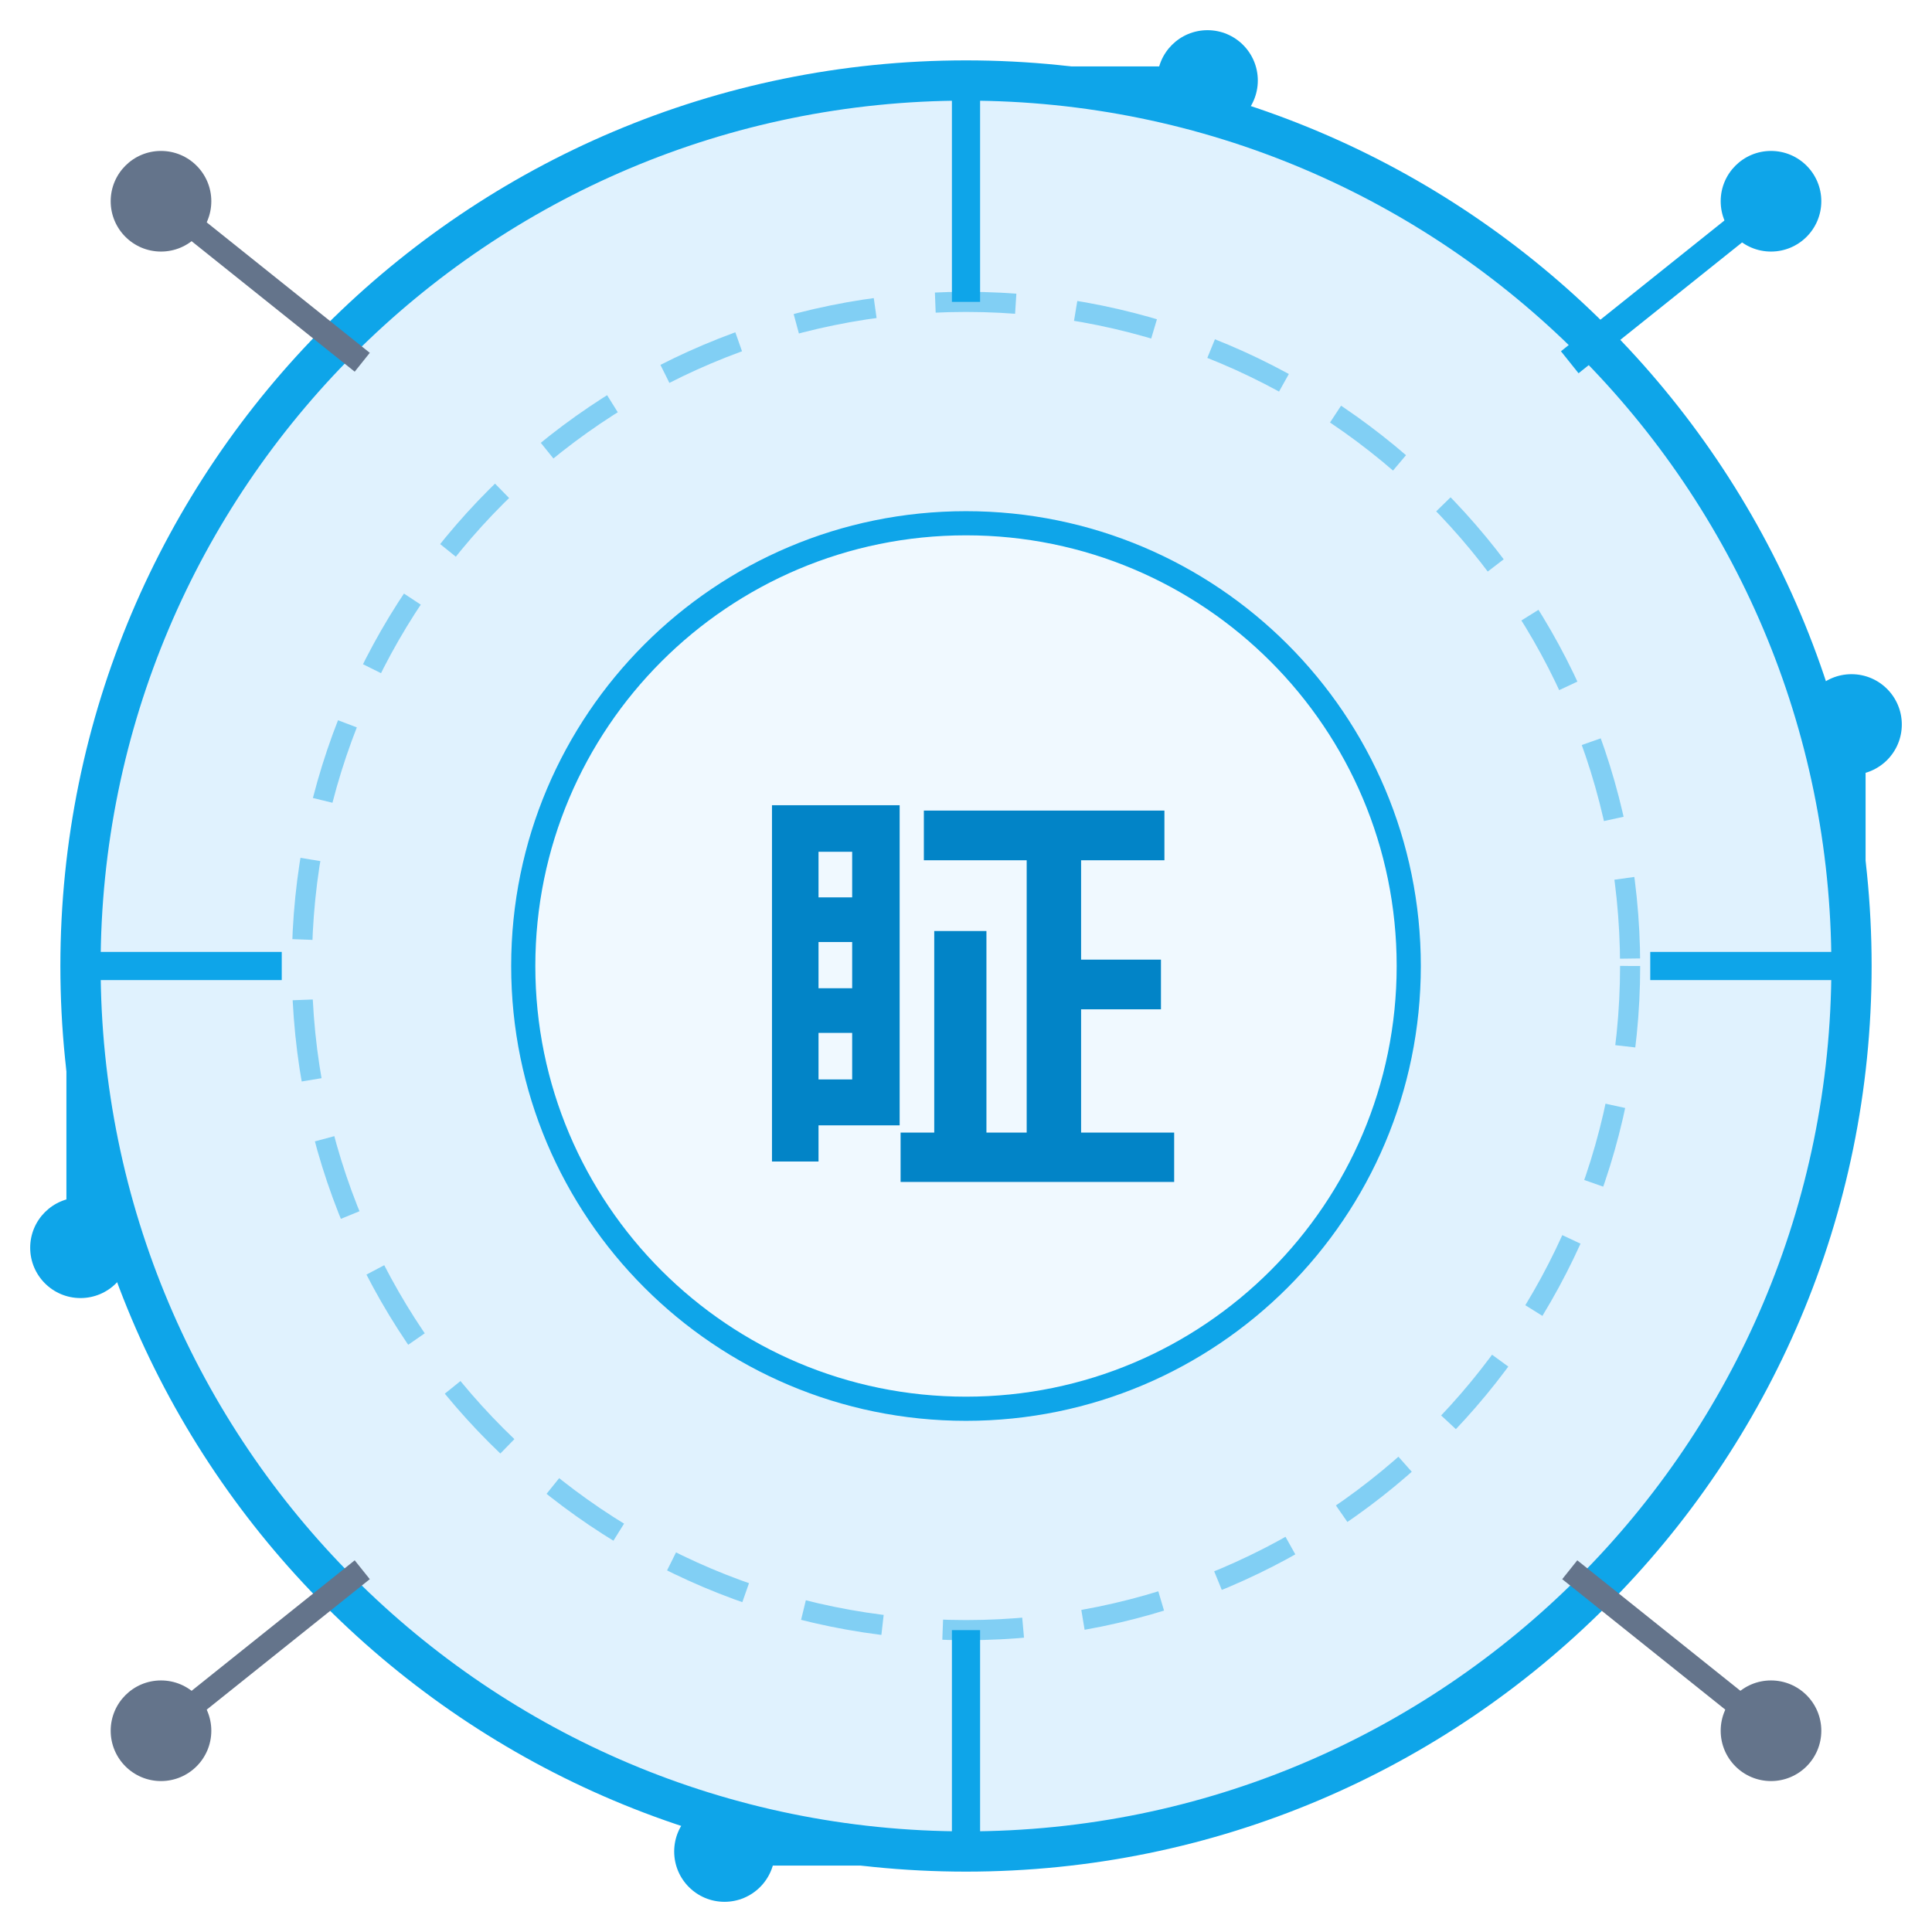
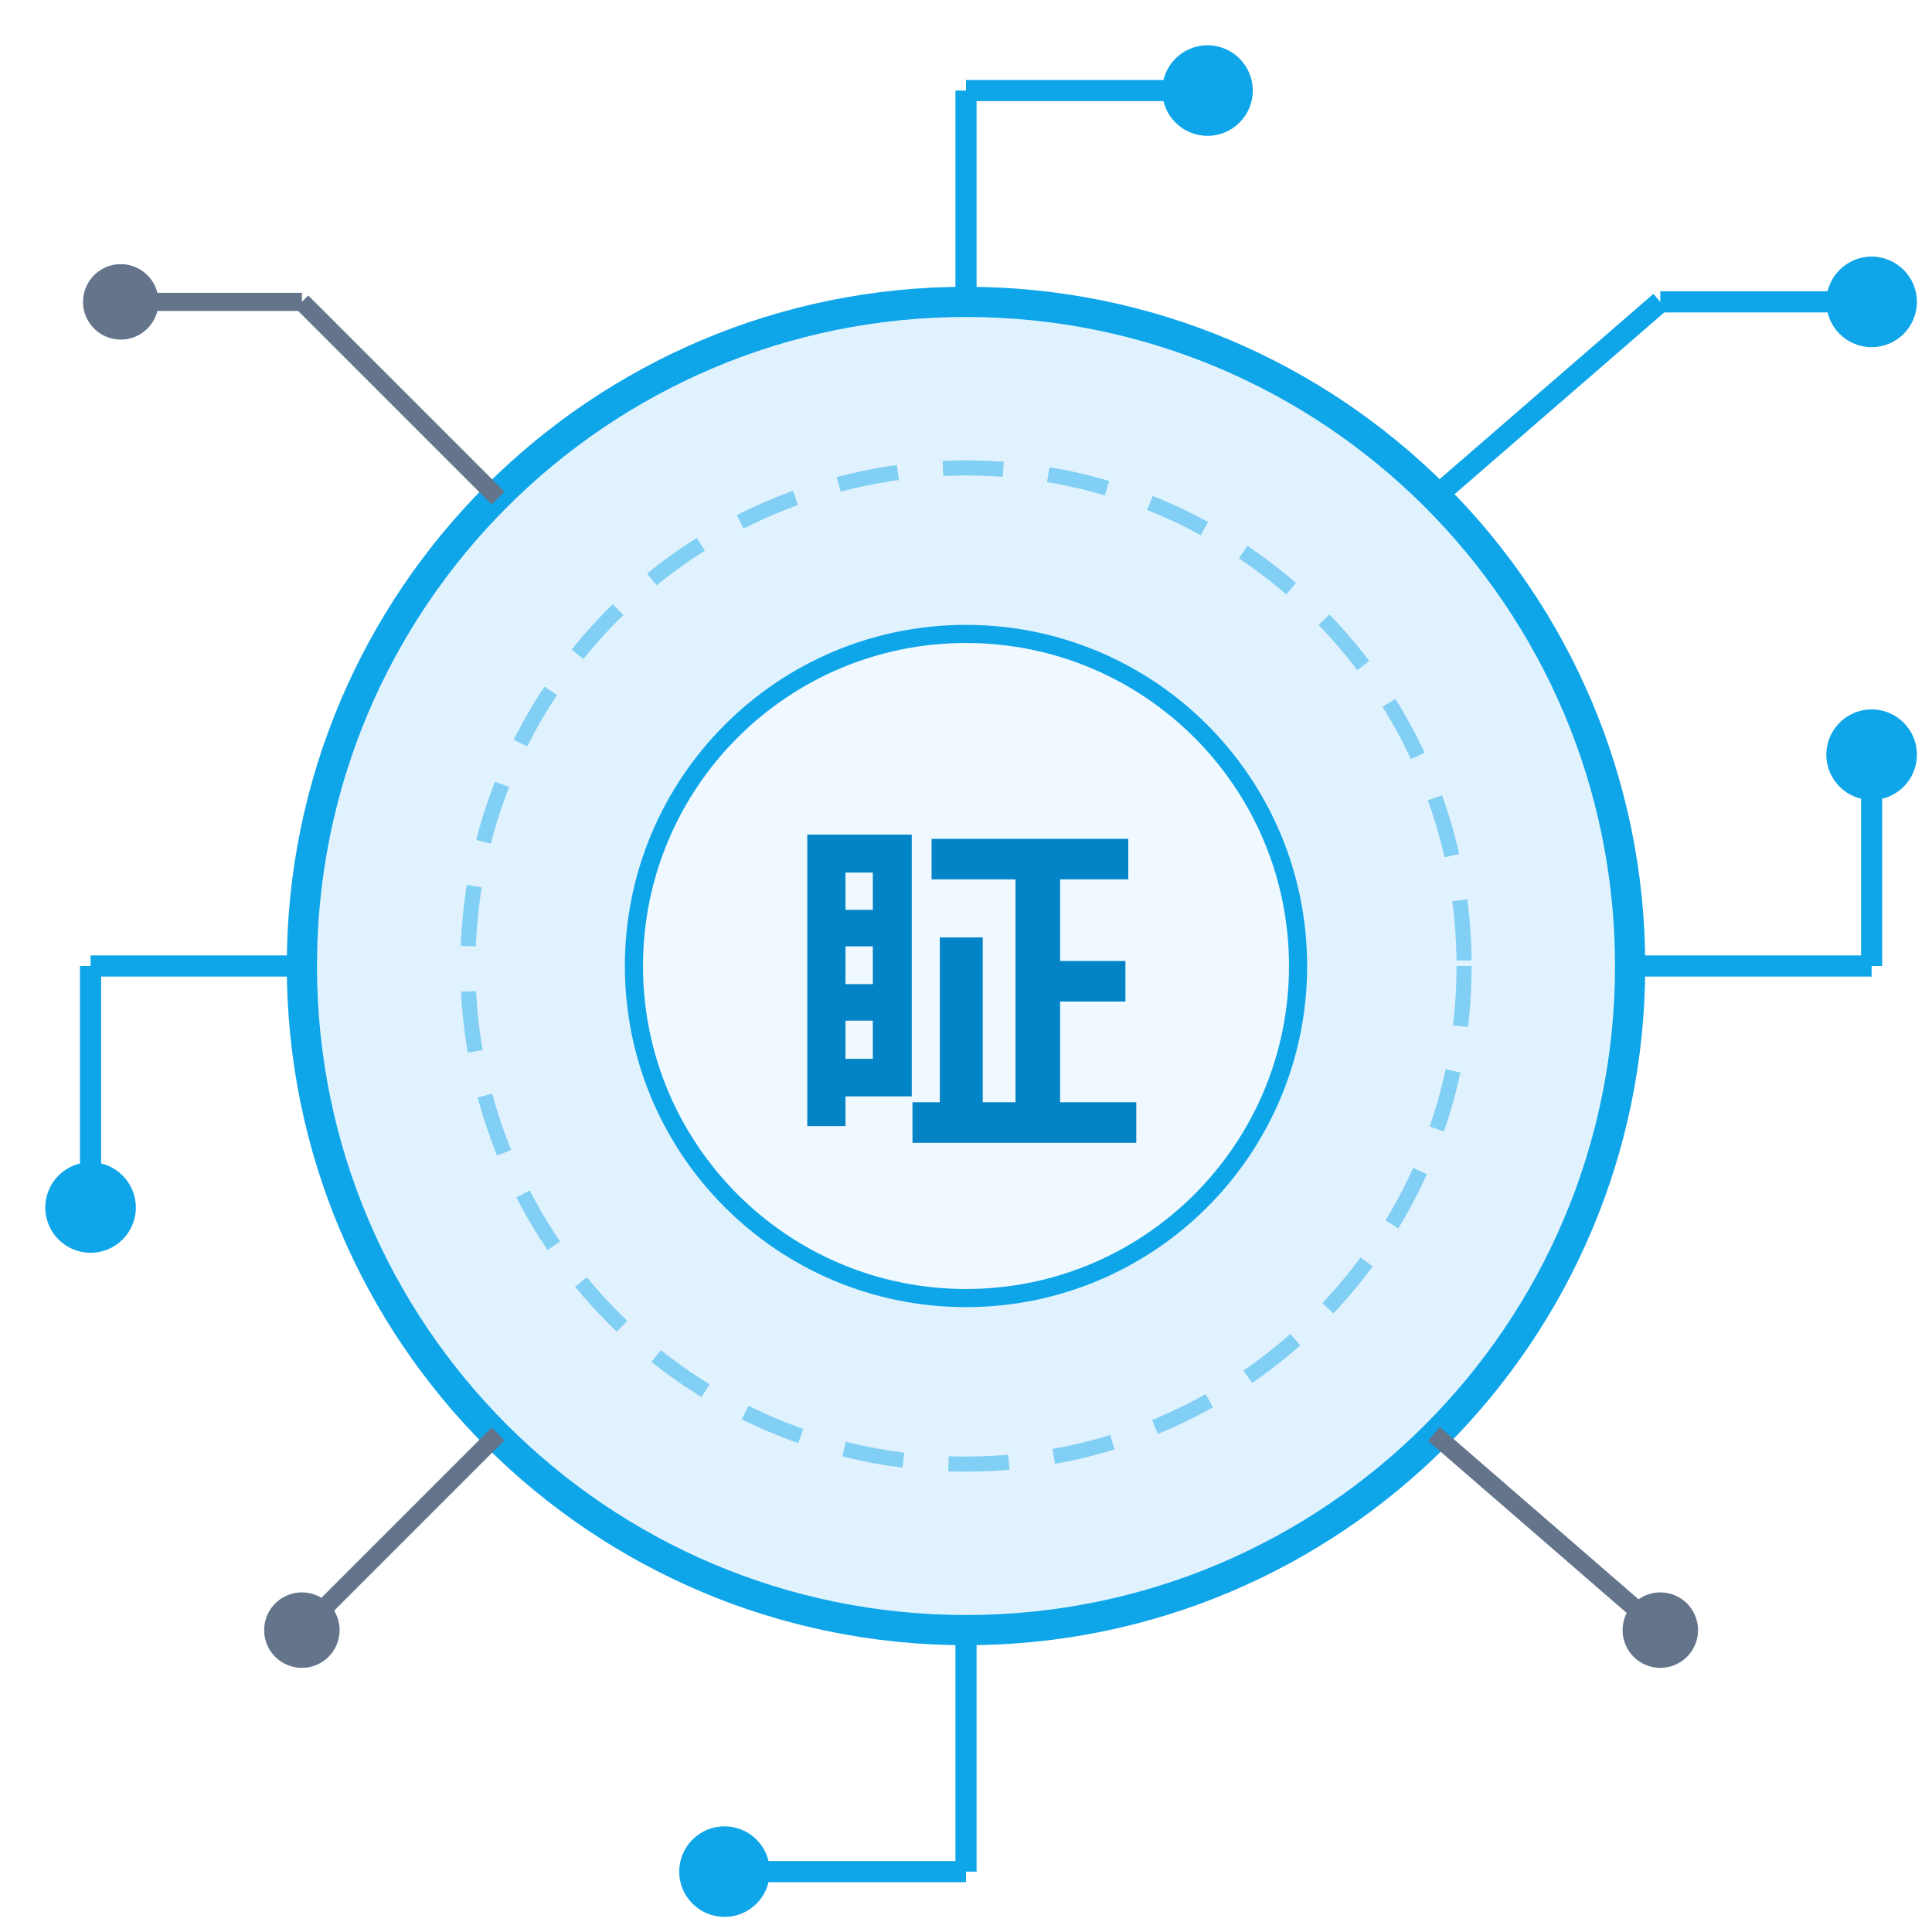
- <svg xmlns="http://www.w3.org/2000/svg" viewBox="0 0 96 96" width="96" height="96">
+ <svg xmlns="http://www.w3.org/2000/svg" viewBox="-16 -16 128 128" width="96" height="96">
  <circle cx="48" cy="48" r="44" fill="#e0f2fe" stroke="#0ea5e9" stroke-width="2" />
  <circle cx="48" cy="48" r="33" fill="none" stroke="#0ea5e9" stroke-width="1" stroke-dasharray="4 3" opacity="0.45" />
  <circle cx="48" cy="48" r="22" fill="#f0f9ff" stroke="#0ea5e9" stroke-width="1.2" />
-   <text x="48" y="48" text-anchor="middle" dominant-baseline="central" font-family="Georgia, 'Microsoft JhengHei', serif" font-size="22" font-weight="700" fill="#0284c7">眐</text>
-   <line x1="48" y1="4" x2="48" y2="15" stroke="#0ea5e9" stroke-width="1.4" />
-   <line x1="48" y1="4" x2="60" y2="4" stroke="#0ea5e9" stroke-width="1.4" />
-   <circle cx="60" cy="4" r="2.5" fill="#0ea5e9" />
-   <line x1="78" y1="18" x2="88" y2="10" stroke="#0ea5e9" stroke-width="1.4" />
-   <circle cx="88" cy="10" r="2.5" fill="#0ea5e9" />
-   <line x1="92" y1="48" x2="82" y2="48" stroke="#0ea5e9" stroke-width="1.4" />
-   <line x1="92" y1="48" x2="92" y2="36" stroke="#0ea5e9" stroke-width="1.4" />
-   <circle cx="92" cy="36" r="2.5" fill="#0ea5e9" />
-   <line x1="78" y1="78" x2="88" y2="86" stroke="#64748b" stroke-width="1.2" />
-   <circle cx="88" cy="86" r="2.5" fill="#64748b" />
-   <line x1="48" y1="92" x2="48" y2="81" stroke="#0ea5e9" stroke-width="1.4" />
-   <line x1="48" y1="92" x2="36" y2="92" stroke="#0ea5e9" stroke-width="1.4" />
-   <circle cx="36" cy="92" r="2.5" fill="#0ea5e9" />
-   <line x1="18" y1="78" x2="8" y2="86" stroke="#64748b" stroke-width="1.2" />
-   <circle cx="8" cy="86" r="2.5" fill="#64748b" />
-   <line x1="4" y1="48" x2="14" y2="48" stroke="#0ea5e9" stroke-width="1.4" />
-   <line x1="4" y1="48" x2="4" y2="62" stroke="#0ea5e9" stroke-width="1.4" />
-   <circle cx="4" cy="62" r="2.5" fill="#0ea5e9" />
-   <line x1="18" y1="18" x2="8" y2="10" stroke="#64748b" stroke-width="1.2" />
-   <circle cx="8" cy="10" r="2.5" fill="#64748b" />
+   <text x="48" y="48" text-anchor="middle" dominant-baseline="central" font-family="Georgia, 'Microsoft JhengHei', serif" font-size="24" font-weight="700" fill="#0284c7">眐</text>
+   <line x1="48" y1="4" x2="48" y2="-10" stroke="#0ea5e9" stroke-width="1.4" />
+   <line x1="48" y1="-10" x2="64" y2="-10" stroke="#0ea5e9" stroke-width="1.4" />
+   <circle cx="64" cy="-10" r="3" fill="#0ea5e9" />
+   <line x1="79" y1="17" x2="94" y2="4" stroke="#0ea5e9" stroke-width="1.4" />
+   <line x1="94" y1="4" x2="108" y2="4" stroke="#0ea5e9" stroke-width="1.4" />
+   <circle cx="108" cy="4" r="3" fill="#0ea5e9" />
+   <line x1="92" y1="48" x2="108" y2="48" stroke="#0ea5e9" stroke-width="1.4" />
+   <line x1="108" y1="48" x2="108" y2="34" stroke="#0ea5e9" stroke-width="1.4" />
+   <circle cx="108" cy="34" r="3" fill="#0ea5e9" />
+   <line x1="79" y1="79" x2="94" y2="92" stroke="#64748b" stroke-width="1.2" />
+   <circle cx="94" cy="92" r="2.5" fill="#64748b" />
+   <line x1="48" y1="92" x2="48" y2="108" stroke="#0ea5e9" stroke-width="1.4" />
+   <line x1="48" y1="108" x2="32" y2="108" stroke="#0ea5e9" stroke-width="1.4" />
+   <circle cx="32" cy="108" r="3" fill="#0ea5e9" />
+   <line x1="17" y1="79" x2="4" y2="92" stroke="#64748b" stroke-width="1.2" />
+   <circle cx="4" cy="92" r="2.5" fill="#64748b" />
+   <line x1="4" y1="48" x2="-10" y2="48" stroke="#0ea5e9" stroke-width="1.4" />
+   <line x1="-10" y1="48" x2="-10" y2="64" stroke="#0ea5e9" stroke-width="1.4" />
+   <circle cx="-10" cy="64" r="3" fill="#0ea5e9" />
+   <line x1="17" y1="17" x2="4" y2="4" stroke="#64748b" stroke-width="1.2" />
+   <line x1="4" y1="4" x2="-8" y2="4" stroke="#64748b" stroke-width="1.2" />
+   <circle cx="-8" cy="4" r="2.5" fill="#64748b" />
</svg>
